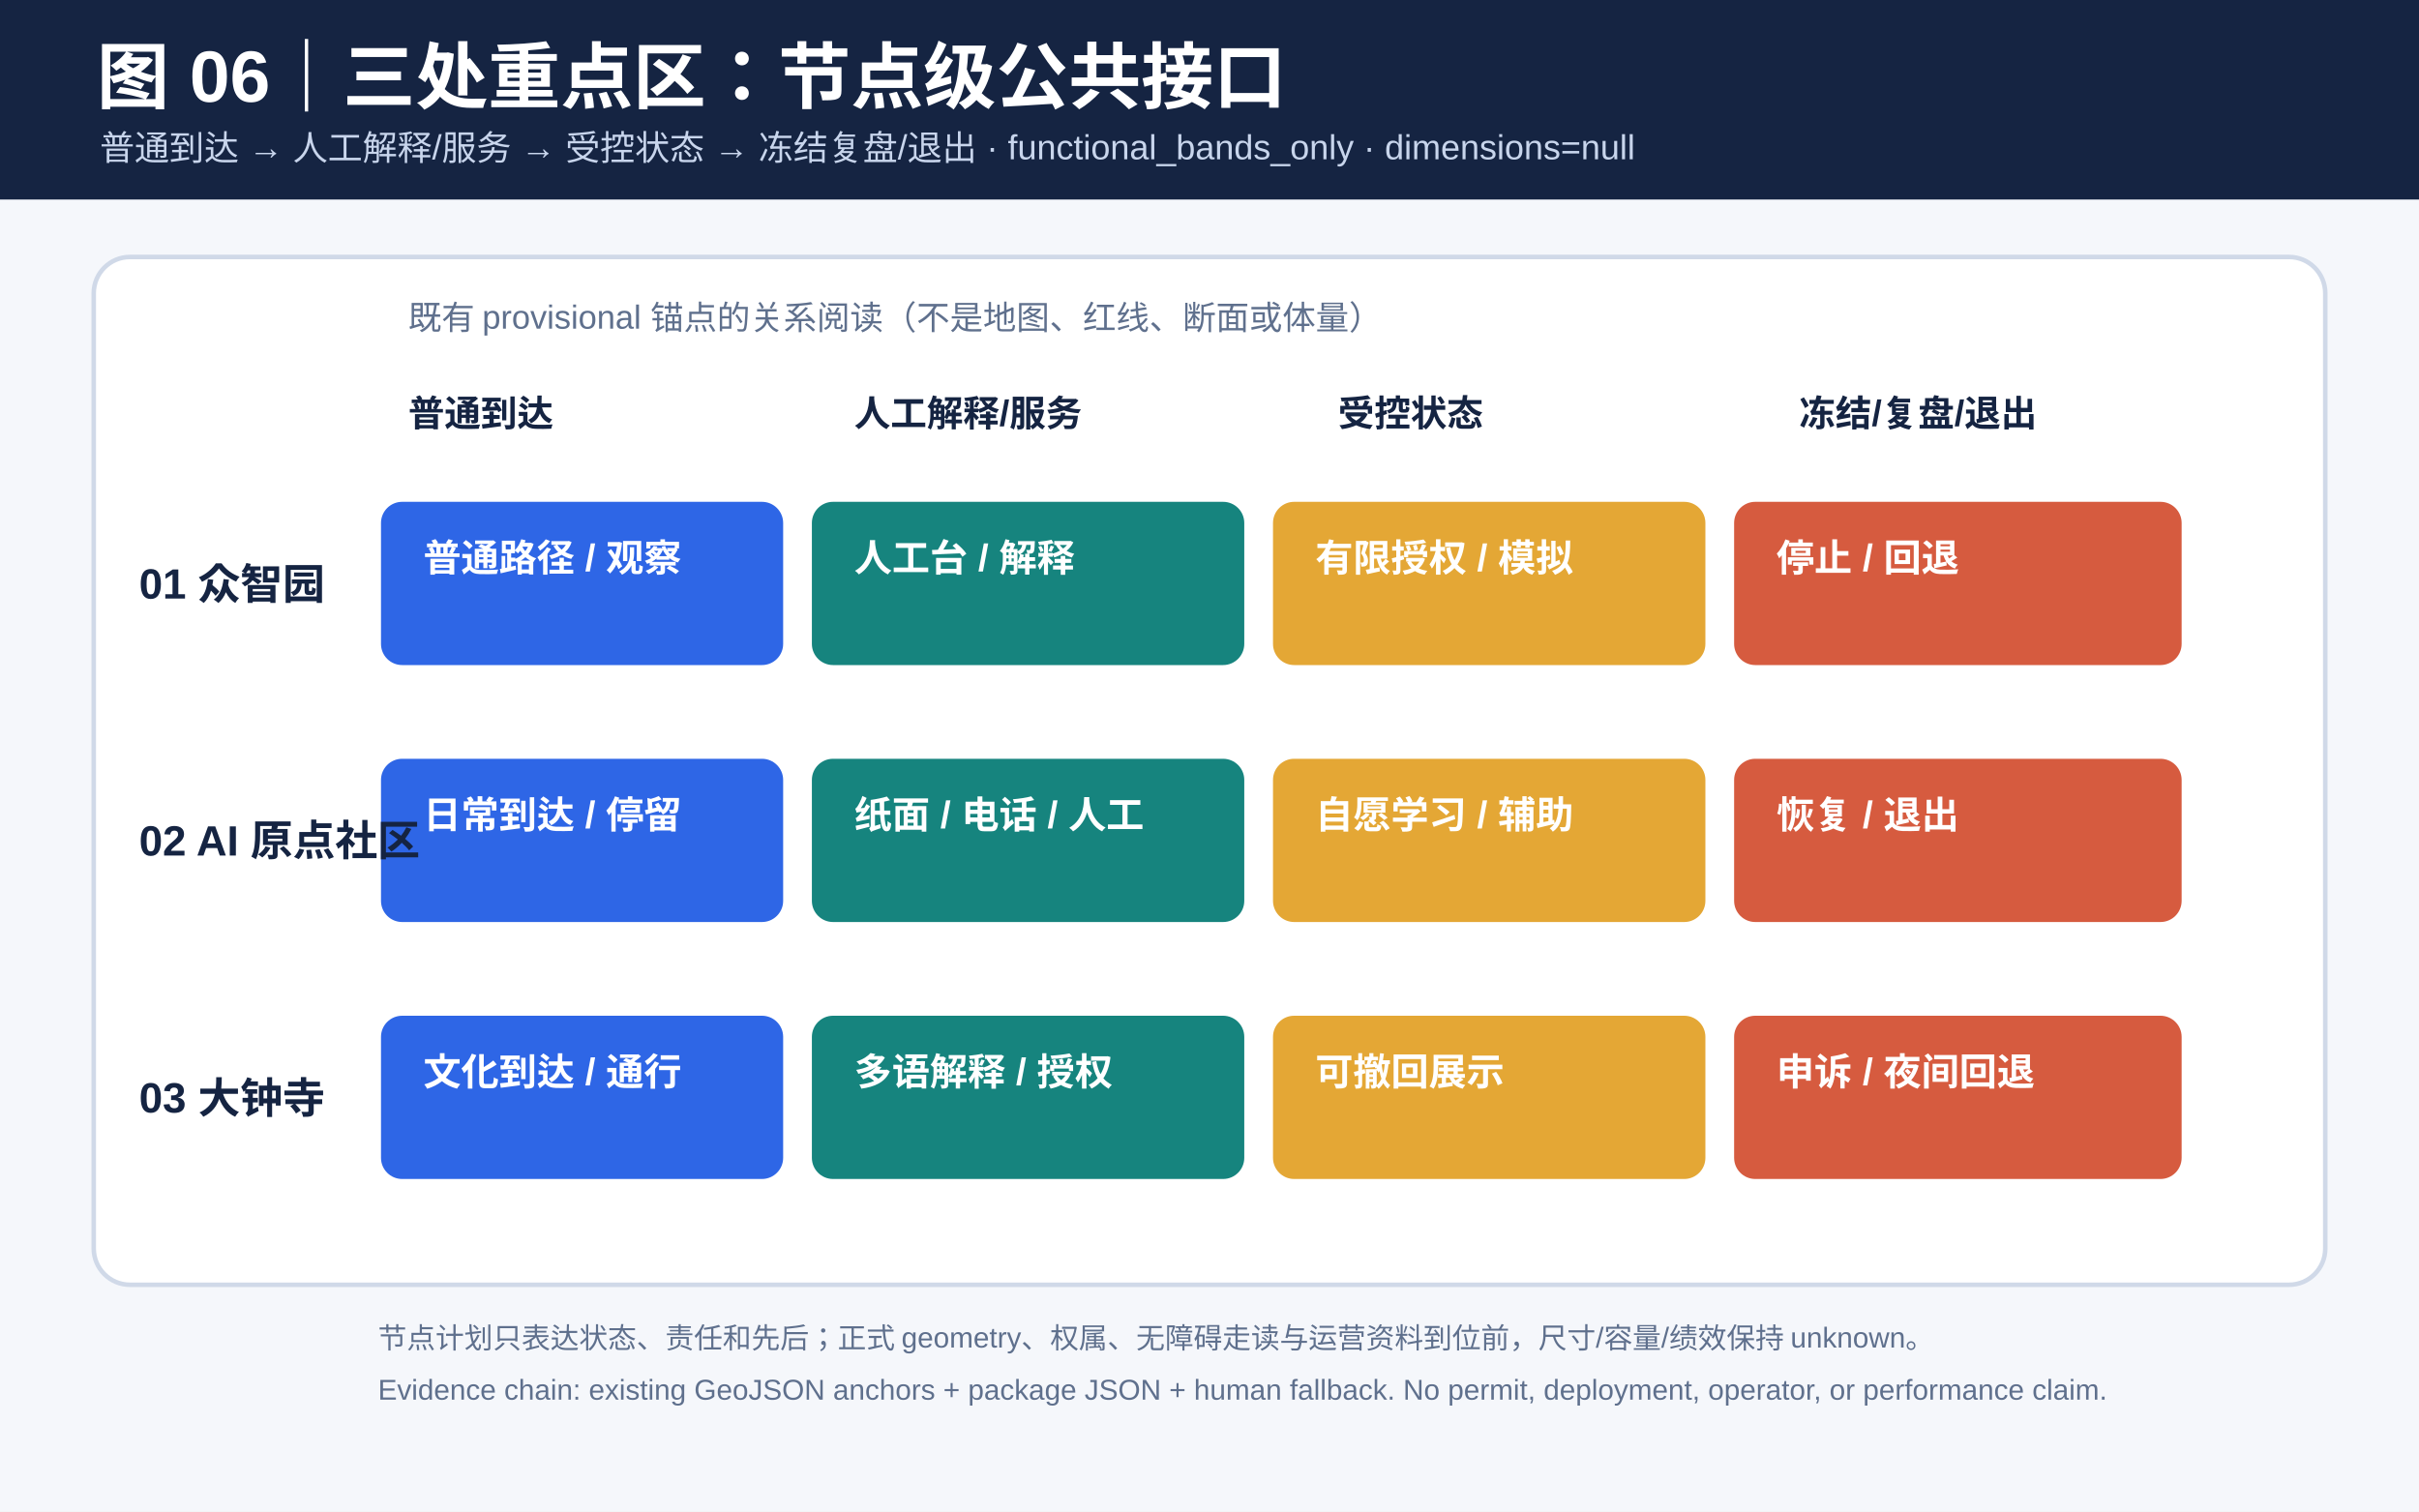
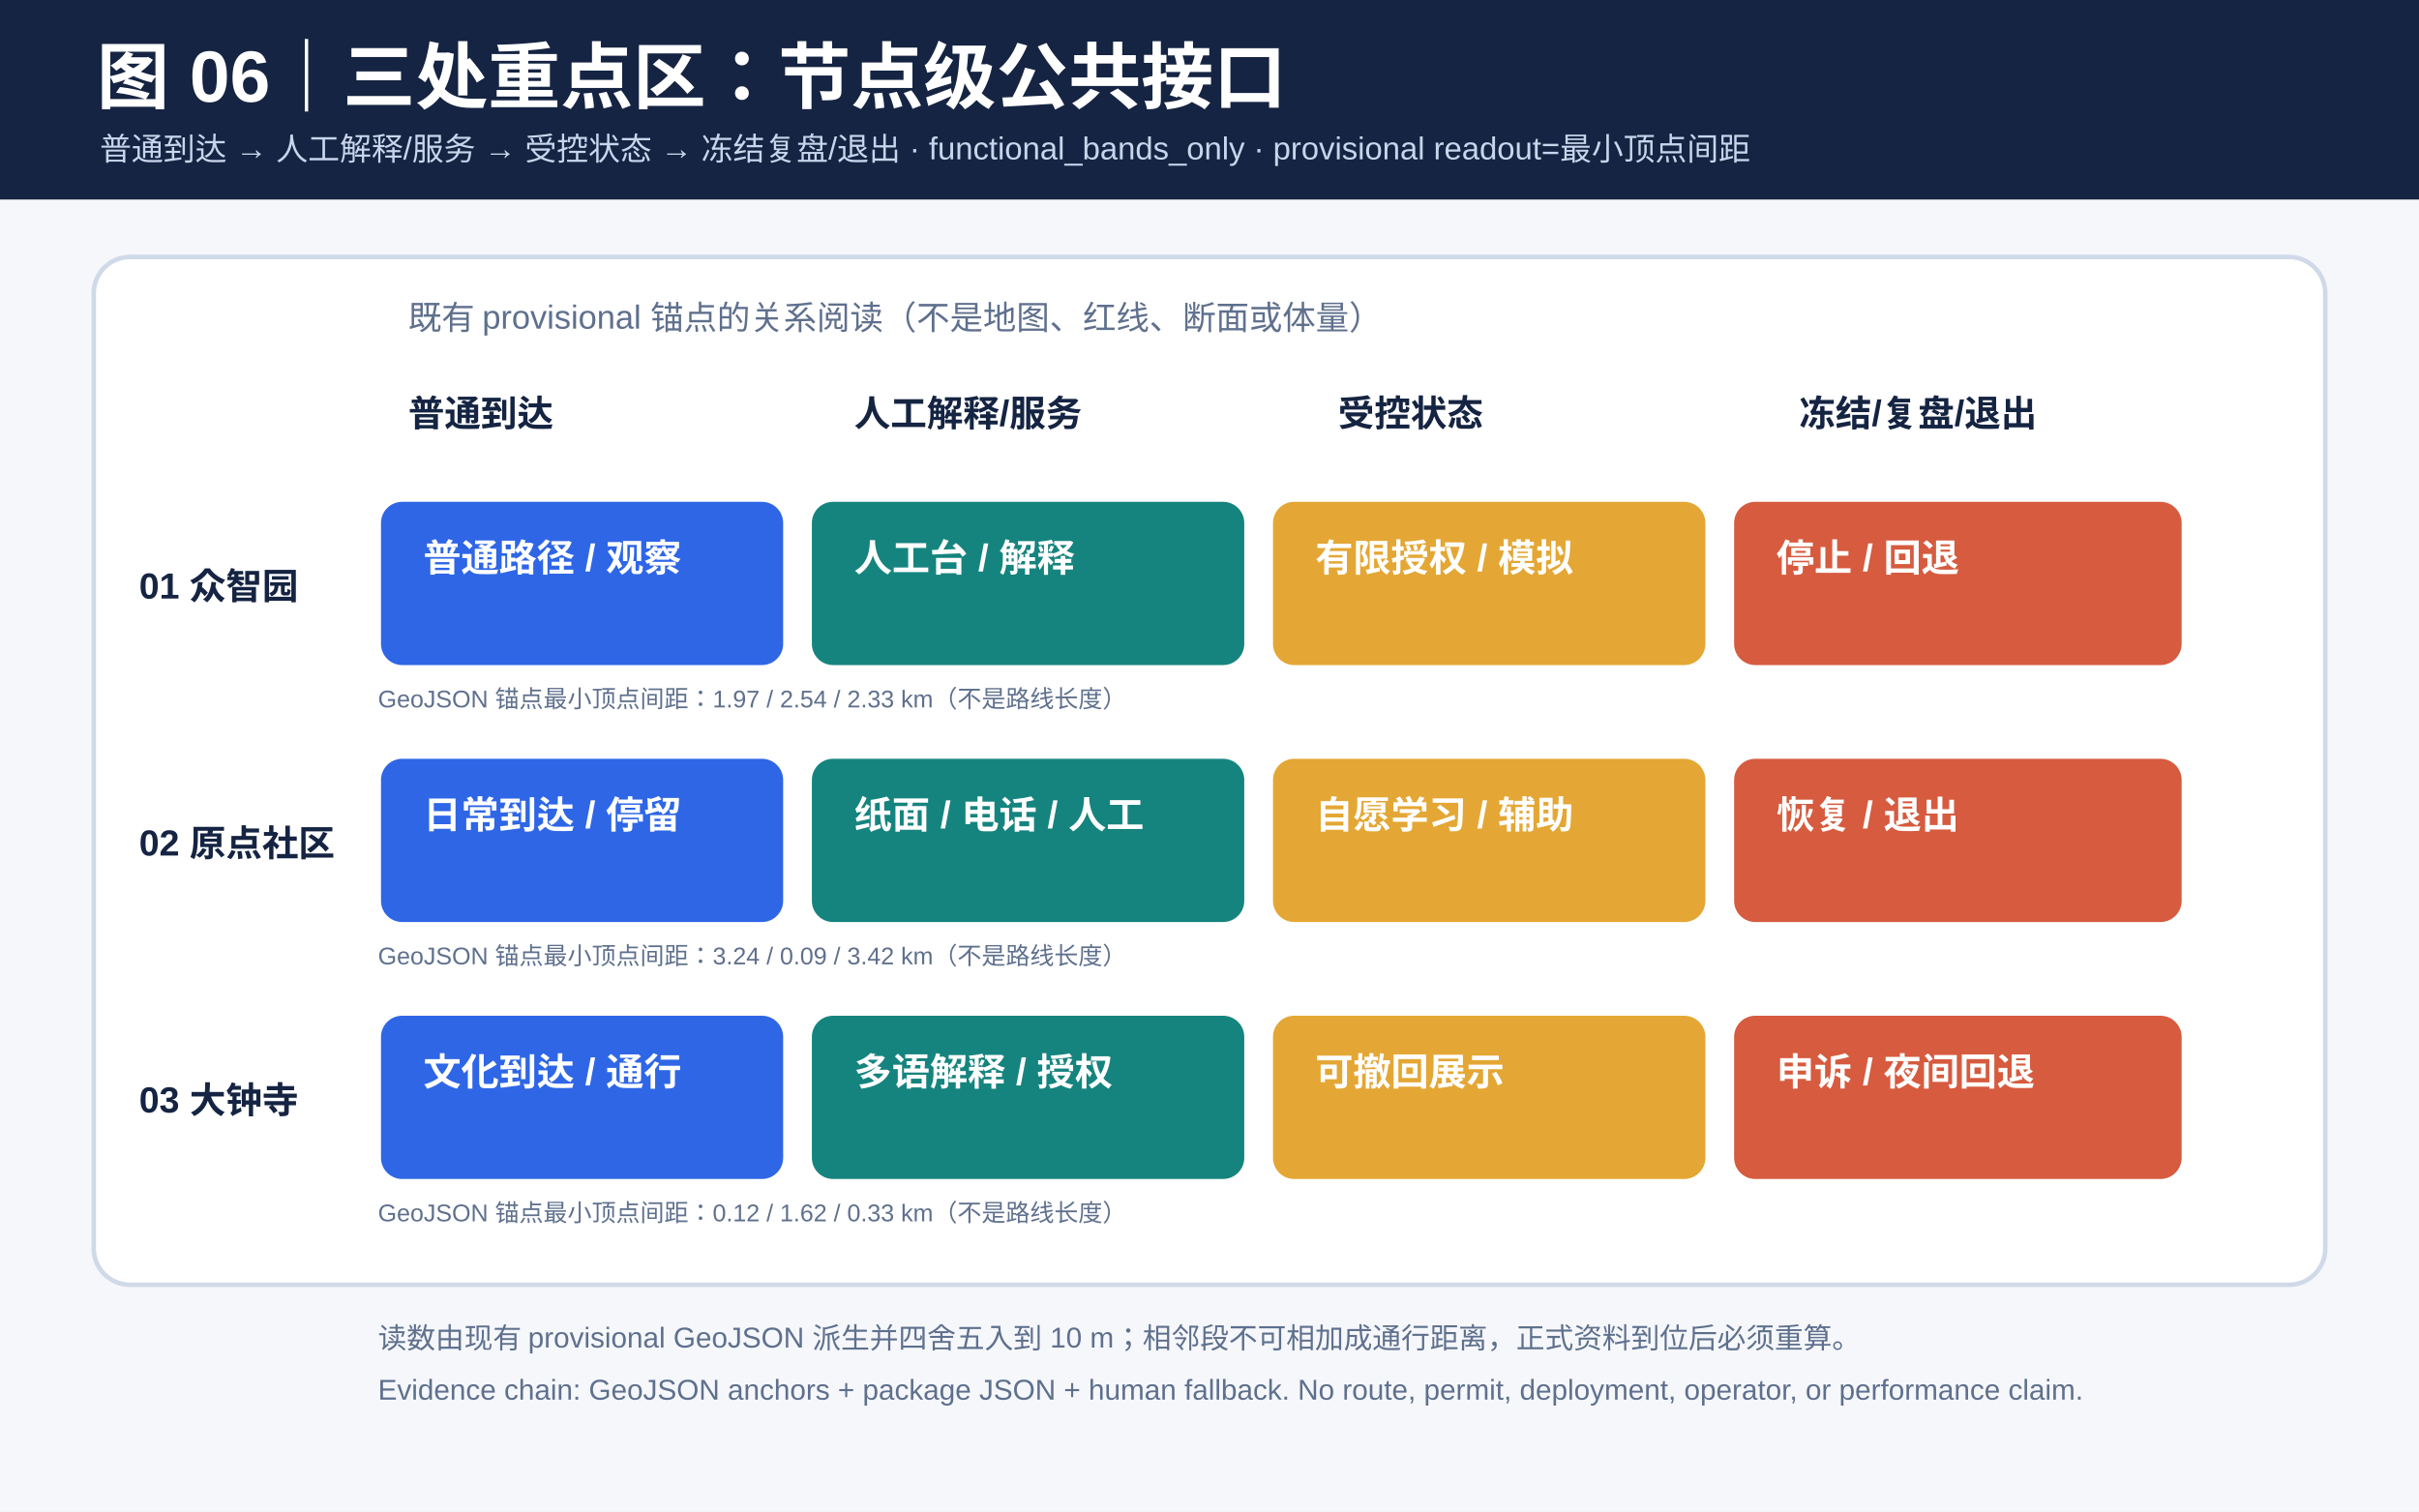
<svg xmlns="http://www.w3.org/2000/svg" width="1600" height="1000" viewBox="0 0 1600 1000" role="img" aria-labelledby="title desc">
  <rect width="1600" height="1000" fill="#f5f7fb" />
  <rect width="1600" height="132" fill="#152442" />
  <text x="64" y="68" fill="#ffffff" font-family="Arial Unicode MS,Arial,sans-serif" font-size="48" font-weight="700">图 06｜三处重点区：节点级公共接口</text>
-   <text x="66" y="106" fill="#c8d5ec" font-family="Arial Unicode MS,Arial,sans-serif" font-size="23">普通到达 → 人工解释/服务 → 受控状态 → 冻结复盘/退出 · functional_bands_only · dimensions=null</text>
+   <text x="66" y="106" fill="#c8d5ec" font-family="Arial Unicode MS,Arial,sans-serif" font-size="21">普通到达 → 人工解释/服务 → 受控状态 → 冻结复盘/退出 · functional_bands_only · provisional readout=最小顶点间距</text>
  <rect x="62" y="170" width="1476" height="680" rx="24" fill="#ffffff" stroke="#d0d9e8" stroke-width="3" />
  <text x="270" y="218" fill="#5f708d" font-family="Arial Unicode MS,Arial,sans-serif" font-size="22">既有 provisional 锚点的关系阅读（不是地图、红线、断面或体量）</text>
  <g font-family="Arial Unicode MS,Arial,sans-serif" font-size="24" font-weight="700" fill="#152442">
    <text x="270" y="282">普通到达</text>
    <text x="565" y="282">人工解释/服务</text>
    <text x="885" y="282">受控状态</text>
    <text x="1190" y="282">冻结/复盘/退出</text>
  </g>
  <g stroke="#ffffff" stroke-width="4">
    <rect x="250" y="330" width="270" height="112" rx="16" fill="#2e66e6" />
    <rect x="535" y="330" width="290" height="112" rx="16" fill="#16847e" />
    <rect x="840" y="330" width="290" height="112" rx="16" fill="#e4a735" />
    <rect x="1145" y="330" width="300" height="112" rx="16" fill="#d65b3f" />
    <rect x="250" y="500" width="270" height="112" rx="16" fill="#2e66e6" />
    <rect x="535" y="500" width="290" height="112" rx="16" fill="#16847e" />
    <rect x="840" y="500" width="290" height="112" rx="16" fill="#e4a735" />
    <rect x="1145" y="500" width="300" height="112" rx="16" fill="#d65b3f" />
    <rect x="250" y="670" width="270" height="112" rx="16" fill="#2e66e6" />
    <rect x="535" y="670" width="290" height="112" rx="16" fill="#16847e" />
    <rect x="840" y="670" width="290" height="112" rx="16" fill="#e4a735" />
    <rect x="1145" y="670" width="300" height="112" rx="16" fill="#d65b3f" />
  </g>
  <g fill="#ffffff" font-family="Arial Unicode MS,Arial,sans-serif" font-size="25" font-weight="700">
    <text x="280" y="378">普通路径 / 观察</text>
    <text x="565" y="378">人工台 / 解释</text>
    <text x="870" y="378">有限授权 / 模拟</text>
    <text x="1175" y="378">停止 / 回退</text>
    <text x="280" y="548">日常到达 / 停留</text>
    <text x="565" y="548">纸面 / 电话 / 人工</text>
    <text x="870" y="548">自愿学习 / 辅助</text>
    <text x="1175" y="548">恢复 / 退出</text>
    <text x="280" y="718">文化到达 / 通行</text>
    <text x="565" y="718">多语解释 / 授权</text>
    <text x="870" y="718">可撤回展示</text>
    <text x="1175" y="718">申诉 / 夜间回退</text>
  </g>
-   <g fill="#152442" font-family="Arial Unicode MS,Arial,sans-serif" font-size="28" font-weight="700">
+   <g fill="#5f708d" font-family="Arial Unicode MS,Arial,sans-serif" font-size="16">
+     <text x="250" y="468">GeoJSON 锚点最小顶点间距：1.97 / 2.54 / 2.33 km（不是路线长度）</text>
+     <text x="250" y="638">GeoJSON 锚点最小顶点间距：3.24 / 0.09 / 3.42 km（不是路线长度）</text>
+     <text x="250" y="808">GeoJSON 锚点最小顶点间距：0.12 / 1.62 / 0.33 km（不是路线长度）</text>
+   </g>
+   <g fill="#152442" font-family="Arial Unicode MS,Arial,sans-serif" font-size="24" font-weight="700">
    <text x="92" y="396">01 众智园</text>
-     <text x="92" y="566">02 AI 原点社区</text>
+     <text x="92" y="566">02 原点社区</text>
    <text x="92" y="736">03 大钟寺</text>
  </g>
  <g fill="#5f708d" font-family="Arial Unicode MS,Arial,sans-serif" font-size="19">
-     <text x="250" y="892">节点计划只表达状态、责任和先后；正式 geometry、权属、无障碍走读与运营资料到位前，尺寸/容量/绩效保持 unknown。</text>
-     <text x="250" y="926">Evidence chain: existing GeoJSON anchors + package JSON + human fallback. No permit, deployment, operator, or performance claim.</text>
+     <text x="250" y="892">读数由现有 provisional GeoJSON 派生并四舍五入到 10 m；相邻段不可相加成通行距离，正式资料到位后必须重算。</text>
+     <text x="250" y="926">Evidence chain: GeoJSON anchors + package JSON + human fallback. No route, permit, deployment, operator, or performance claim.</text>
  </g>
</svg>
